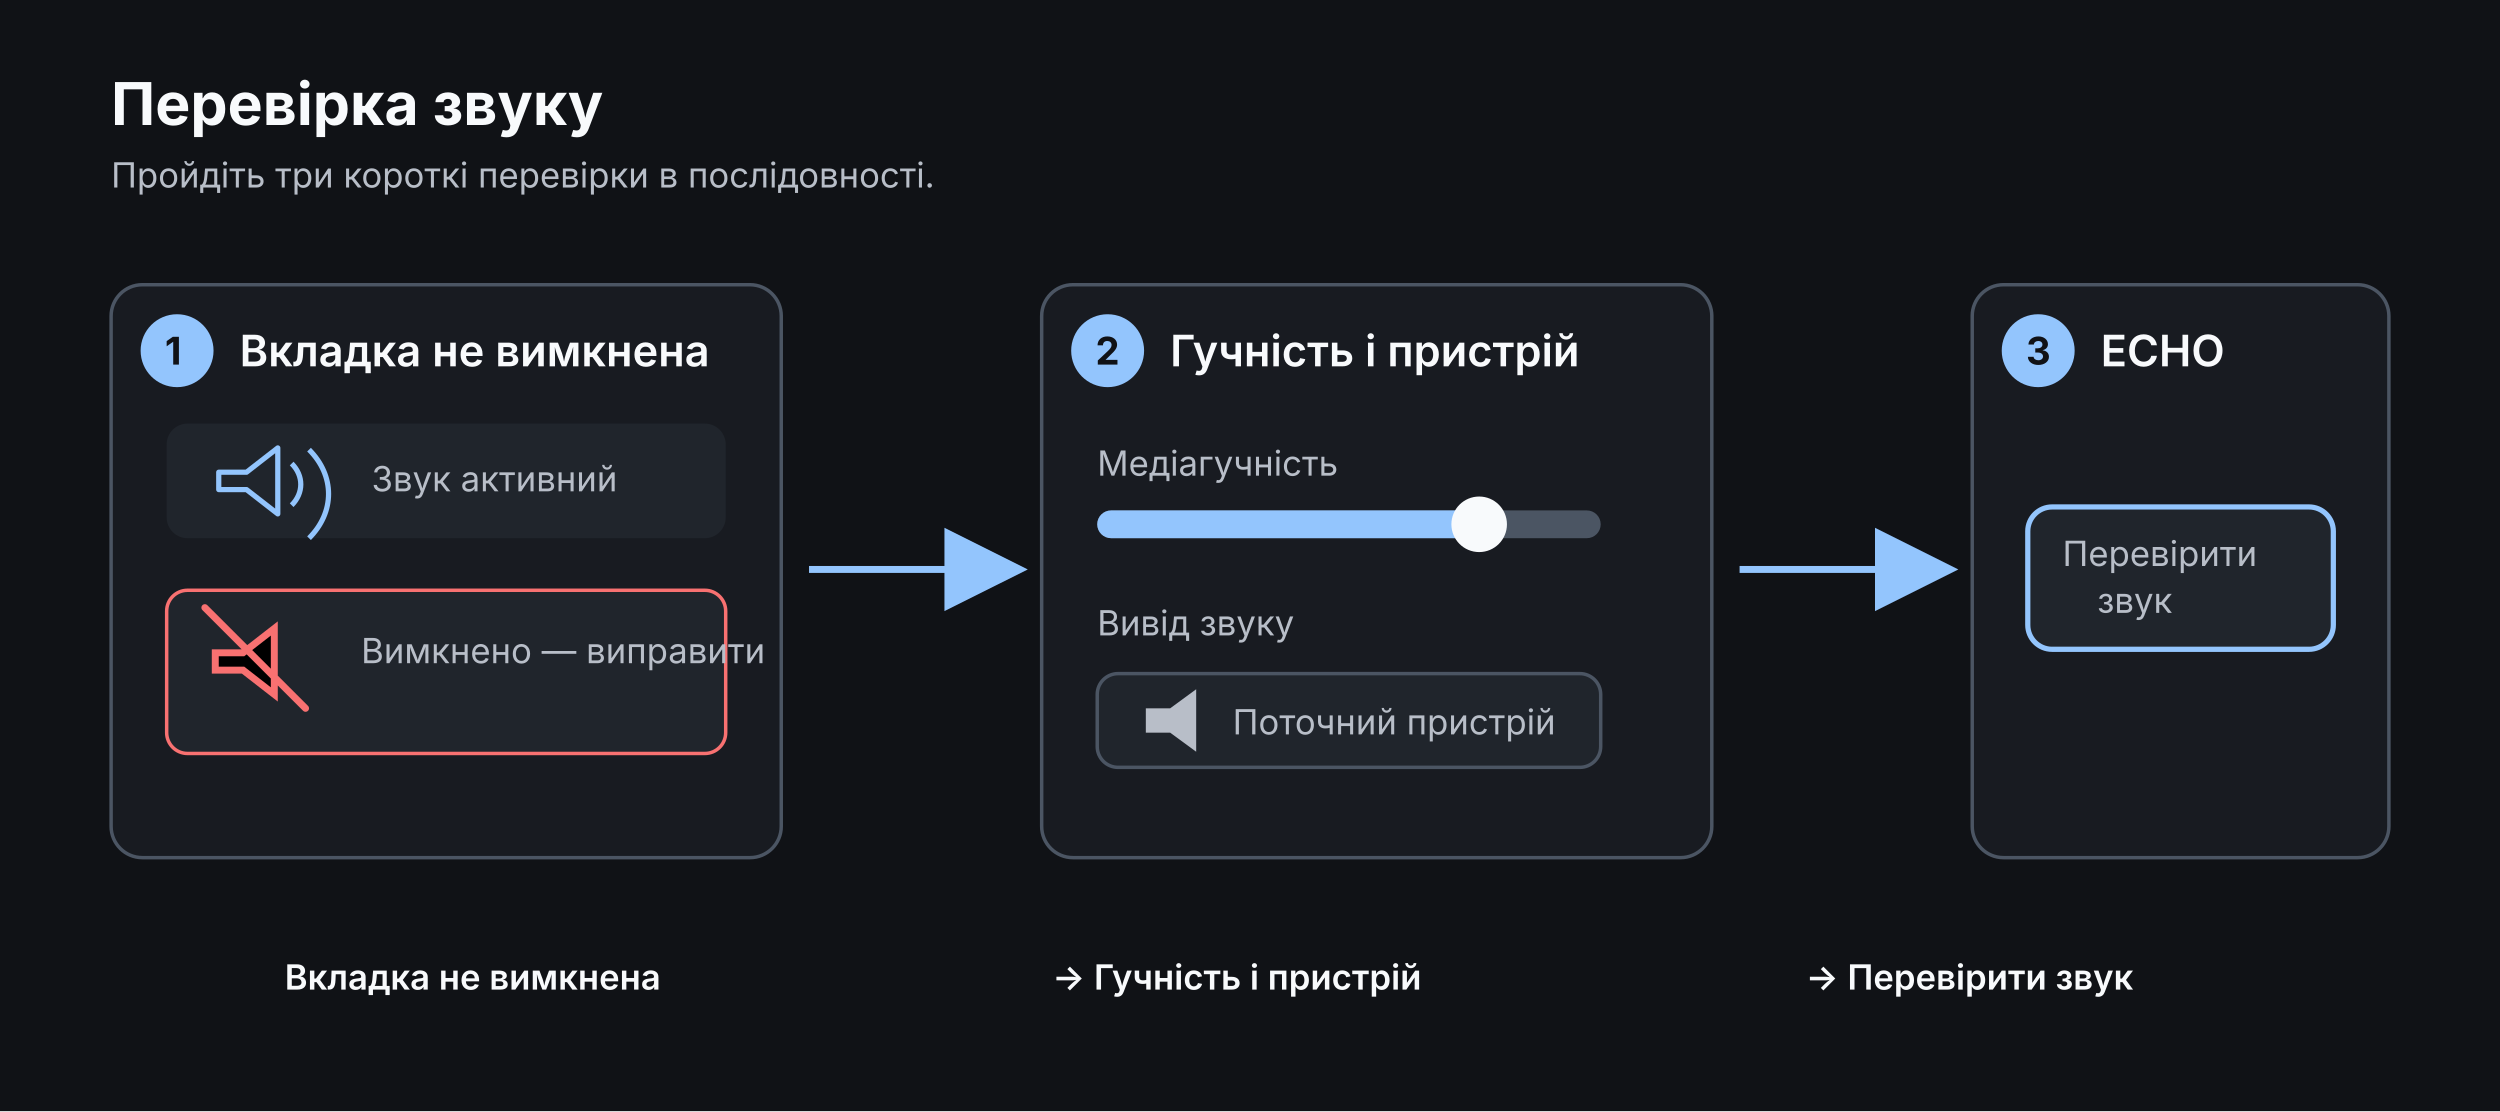
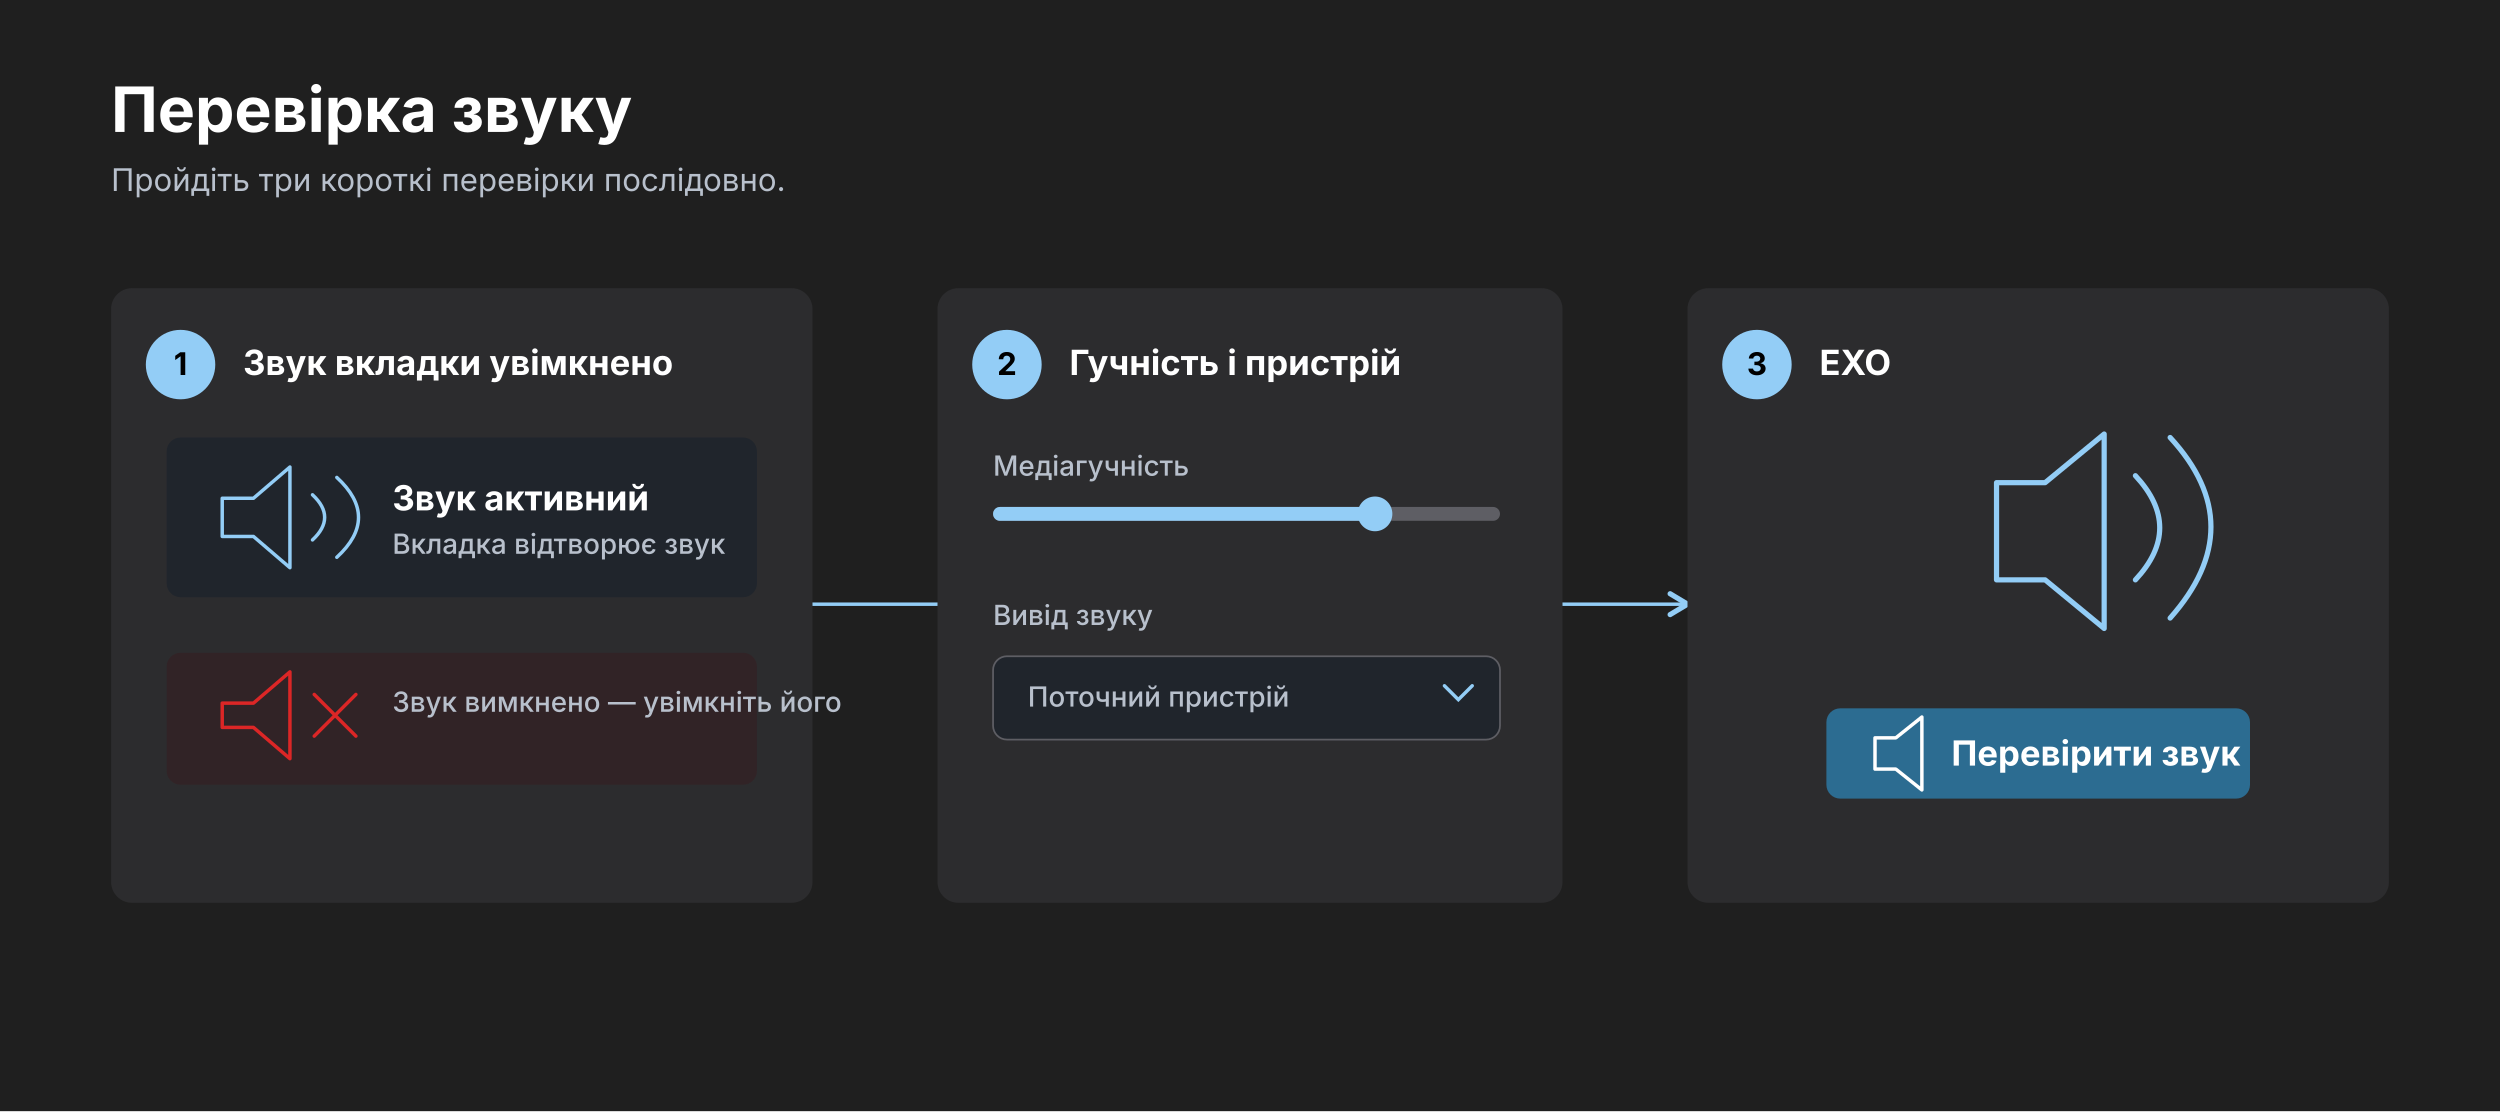
<svg xmlns="http://www.w3.org/2000/svg" width="1440" height="640" viewBox="0 0 1440 640" role="img" aria-labelledby="title-03 desc-03">
-   <style>text{font-family:Inter,system-ui,-apple-system,BlinkMacSystemFont,"Segoe UI",sans-serif}.h{font-size:34px;font-weight:700;fill:#f8fafc}.label{font-size:25px;font-weight:600;fill:#f8fafc}.sub{font-size:20px;fill:#b8bec8}.num{font-size:22px;font-weight:700;fill:#101216}.call{font-size:20px;font-weight:600;fill:#f8fafc}</style>
+   <style>.bg{fill:#1f1f1f}.card{fill:#2c2c2e}.h{font:700 36px Inter,ui-sans-serif,system-ui,sans-serif;fill:#fff}.sub{font:400 18px Inter,ui-sans-serif,system-ui,sans-serif;fill:#b8c0cc}.label{font:650 20px Inter,ui-sans-serif,system-ui,sans-serif;fill:#fff}.small{font:500 16px Inter,ui-sans-serif,system-ui,sans-serif;fill:#b8c0cc}.badge{fill:#93cdf6}.num{font:700 18px Inter,ui-sans-serif,system-ui,sans-serif;fill:#000;text-anchor:middle}.line{fill:none;stroke:#93cdf6;stroke-width:2;stroke-linecap:round;stroke-linejoin:round}</style>
  <defs>
-     <marker id="arrow-03" markerWidth="12" markerHeight="12" refX="10" refY="6" orient="auto">
-       <path d="M0 0l12 6-12 6z" fill="#93c5fd" />
+     <marker id="arrow-03" markerWidth="8" markerHeight="8" refX="6" refY="4" orient="auto">
+       <path d="M1 1l5 3-5 3" fill="none" stroke="#93cdf6" stroke-width="1.5" stroke-linecap="round" stroke-linejoin="round" />
    </marker>
  </defs>
-   <rect width="1440" height="640" fill="#101216" />
-   <text class="h" x="64" y="72">Перевірка звуку</text>
-   <text class="sub" x="64" y="108">Пройдіть три короткі перевірки в послідовності.</text>
-   <rect x="64" y="164" width="386" height="330" rx="18" fill="#181b21" stroke="#4b5563" stroke-width="2" />
-   <circle cx="102" cy="202" r="21" fill="#93c5fd" />
-   <text class="num" x="95" y="210">1</text>
-   <text class="label" x="138" y="211">Вкладка не вимкнена</text>
-   <rect x="96" y="244" width="322" height="66" rx="12" fill="#20252c" />
-   <path d="M126 272h16l18-14v38l-18-14h-16zM168 267c7 7 7 17 0 24m10-32c15 15 15 36 0 51" fill="none" stroke="#93c5fd" stroke-width="3" stroke-linejoin="round" />
-   <text class="sub" x="214" y="283">Звук активний</text>
-   <rect x="96" y="340" width="322" height="94" rx="12" fill="#20252c" stroke="#f87171" stroke-width="2" />
-   <path d="M124 376h16l18-14v38l-18-14h-16zM118 350l58 58" stroke="#f87171" stroke-width="4" stroke-linecap="round" />
-   <text class="sub" x="208" y="382" fill="#f87171">Вимкнено — виправити</text>
-   <path d="M466 328h118" stroke="#93c5fd" stroke-width="4" marker-end="url(#arrow-03)" />
-   <rect x="600" y="164" width="386" height="330" rx="18" fill="#181b21" stroke="#4b5563" stroke-width="2" />
-   <circle cx="638" cy="202" r="21" fill="#93c5fd" />
-   <text class="num" x="631" y="210">2</text>
-   <text class="label" x="674" y="211">Гучність і пристрій</text>
-   <text class="sub" x="632" y="274">Медіагучність</text>
-   <rect x="632" y="294" width="290" height="16" rx="8" fill="#4b5563" />
-   <rect x="632" y="294" width="220" height="16" rx="8" fill="#93c5fd" />
-   <circle cx="852" cy="302" r="16" fill="#f8fafc" />
-   <text class="sub" x="632" y="366">Вивід звуку</text>
-   <rect x="632" y="388" width="290" height="54" rx="12" fill="#20252c" stroke="#4b5563" stroke-width="2" />
-   <path d="M660 408h14l15-11v36l-15-11h-14z" fill="#b8bec8" />
-   <text class="sub" x="710" y="423">Поточний пристрій</text>
-   <path d="M1002 328h118" stroke="#93c5fd" stroke-width="4" marker-end="url(#arrow-03)" />
-   <rect x="1136" y="164" width="240" height="330" rx="18" fill="#181b21" stroke="#4b5563" stroke-width="2" />
-   <circle cx="1174" cy="202" r="21" fill="#93c5fd" />
-   <text class="num" x="1167" y="210">3</text>
-   <text class="label" x="1210" y="211">ECHO</text>
-   <rect x="1168" y="292" width="176" height="82" rx="14" fill="#20252c" stroke="#93c5fd" stroke-width="3" />
-   <text class="sub" x="1188" y="326">Перевірити</text>
-   <text class="sub" x="1208" y="353">звук</text>
-   <text class="call" x="164" y="570">Вкладка не вимкнена</text>
-   <text class="call" x="606" y="570">→ Гучність і пристрій</text>
-   <text class="call" x="1040" y="570">→ Перевірити звук</text>
+   <rect class="bg" width="1440" height="640" />
+   <g id="header">
+     <text class="h" x="64" y="76">Перевірка звуку</text>
+     <text class="sub" x="64" y="110">Пройдіть три короткі перевірки послідовно.</text>
+   </g>
+   <path class="line" d="M468 348h72m360 0h72" marker-end="url(#arrow-03)" />
+   <g id="step-1">
+     <rect class="card" x="64" y="166" width="404" height="354" rx="12" />
+     <circle class="badge" cx="104" cy="210" r="20" />
+     <text class="num" x="104" y="216">1</text>
+     <text class="label" x="140" y="216">Звук вкладки увімкнено</text>
+     <rect x="96" y="252" width="340" height="92" rx="8" fill="#20252c" />
+     <path d="M128 287h18l21-18v58l-21-18h-18zM180 285q14 13 0 26m14-36q25 23 0 46" fill="none" stroke="#93cdf6" stroke-width="2" stroke-linecap="round" stroke-linejoin="round" />
+     <text class="label" x="226" y="294">Звук активний</text>
+     <text class="small" x="226" y="319">Вкладка відтворює звук</text>
+     <rect x="96" y="376" width="340" height="76" rx="8" fill="#312326" />
+     <path d="M128 405h18l21-18v50l-21-18h-18zM181 400l24 24m0-24l-24 24" fill="none" stroke="#dc2626" stroke-width="2" stroke-linecap="round" stroke-linejoin="round" />
+     <text class="small" x="226" y="410" fill="#ffb4b4">Звук вимкнено — увімкніть його</text>
+   </g>
+   <g id="step-2">
+     <rect class="card" x="540" y="166" width="360" height="354" rx="12" />
+     <circle class="badge" cx="580" cy="210" r="20" />
+     <text class="num" x="580" y="216">2</text>
+     <text class="label" x="616" y="216">Гучність і пристрій</text>
+     <text class="small" x="572" y="274">Медіагучність</text>
+     <rect x="572" y="292" width="292" height="8" rx="4" fill="#5e5e64" />
+     <rect x="572" y="292" width="220" height="8" rx="4" fill="#93cdf6" />
+     <circle cx="792" cy="296" r="10" fill="#93cdf6" />
+     <text class="small" x="572" y="360">Вивід звуку</text>
+     <rect x="572" y="378" width="292" height="48" rx="8" fill="#20252c" stroke="#5e5e64" />
+     <text class="small" x="592" y="407">Поточний пристрій</text>
+     <path d="M832 395l8 8 8-8" fill="none" stroke="#93cdf6" stroke-width="2" stroke-linecap="round" />
+   </g>
+   <g id="step-3">
+     <rect class="card" x="972" y="166" width="404" height="354" rx="12" />
+     <circle class="badge" cx="1012" cy="210" r="20" />
+     <text class="num" x="1012" y="216">3</text>
+     <text class="label" x="1048" y="216">ЕХО</text>
+     <path d="M1150 278h28l34-28v112l-34-28h-28zM1230 274q28 30 0 60m20-82q47 51 0 104" fill="none" stroke="#93cdf6" stroke-width="3" stroke-linecap="round" stroke-linejoin="round" />
+     <rect x="1052" y="408" width="244" height="52" rx="8" fill="#2c6c91" />
+     <path d="M1080 425h12l15-12v42l-15-12h-12z" fill="none" stroke="#fff" stroke-width="2" stroke-linejoin="round" />
+     <text class="label" x="1124" y="441" font-size="17">Перевірити звук</text>
+   </g>
</svg>
